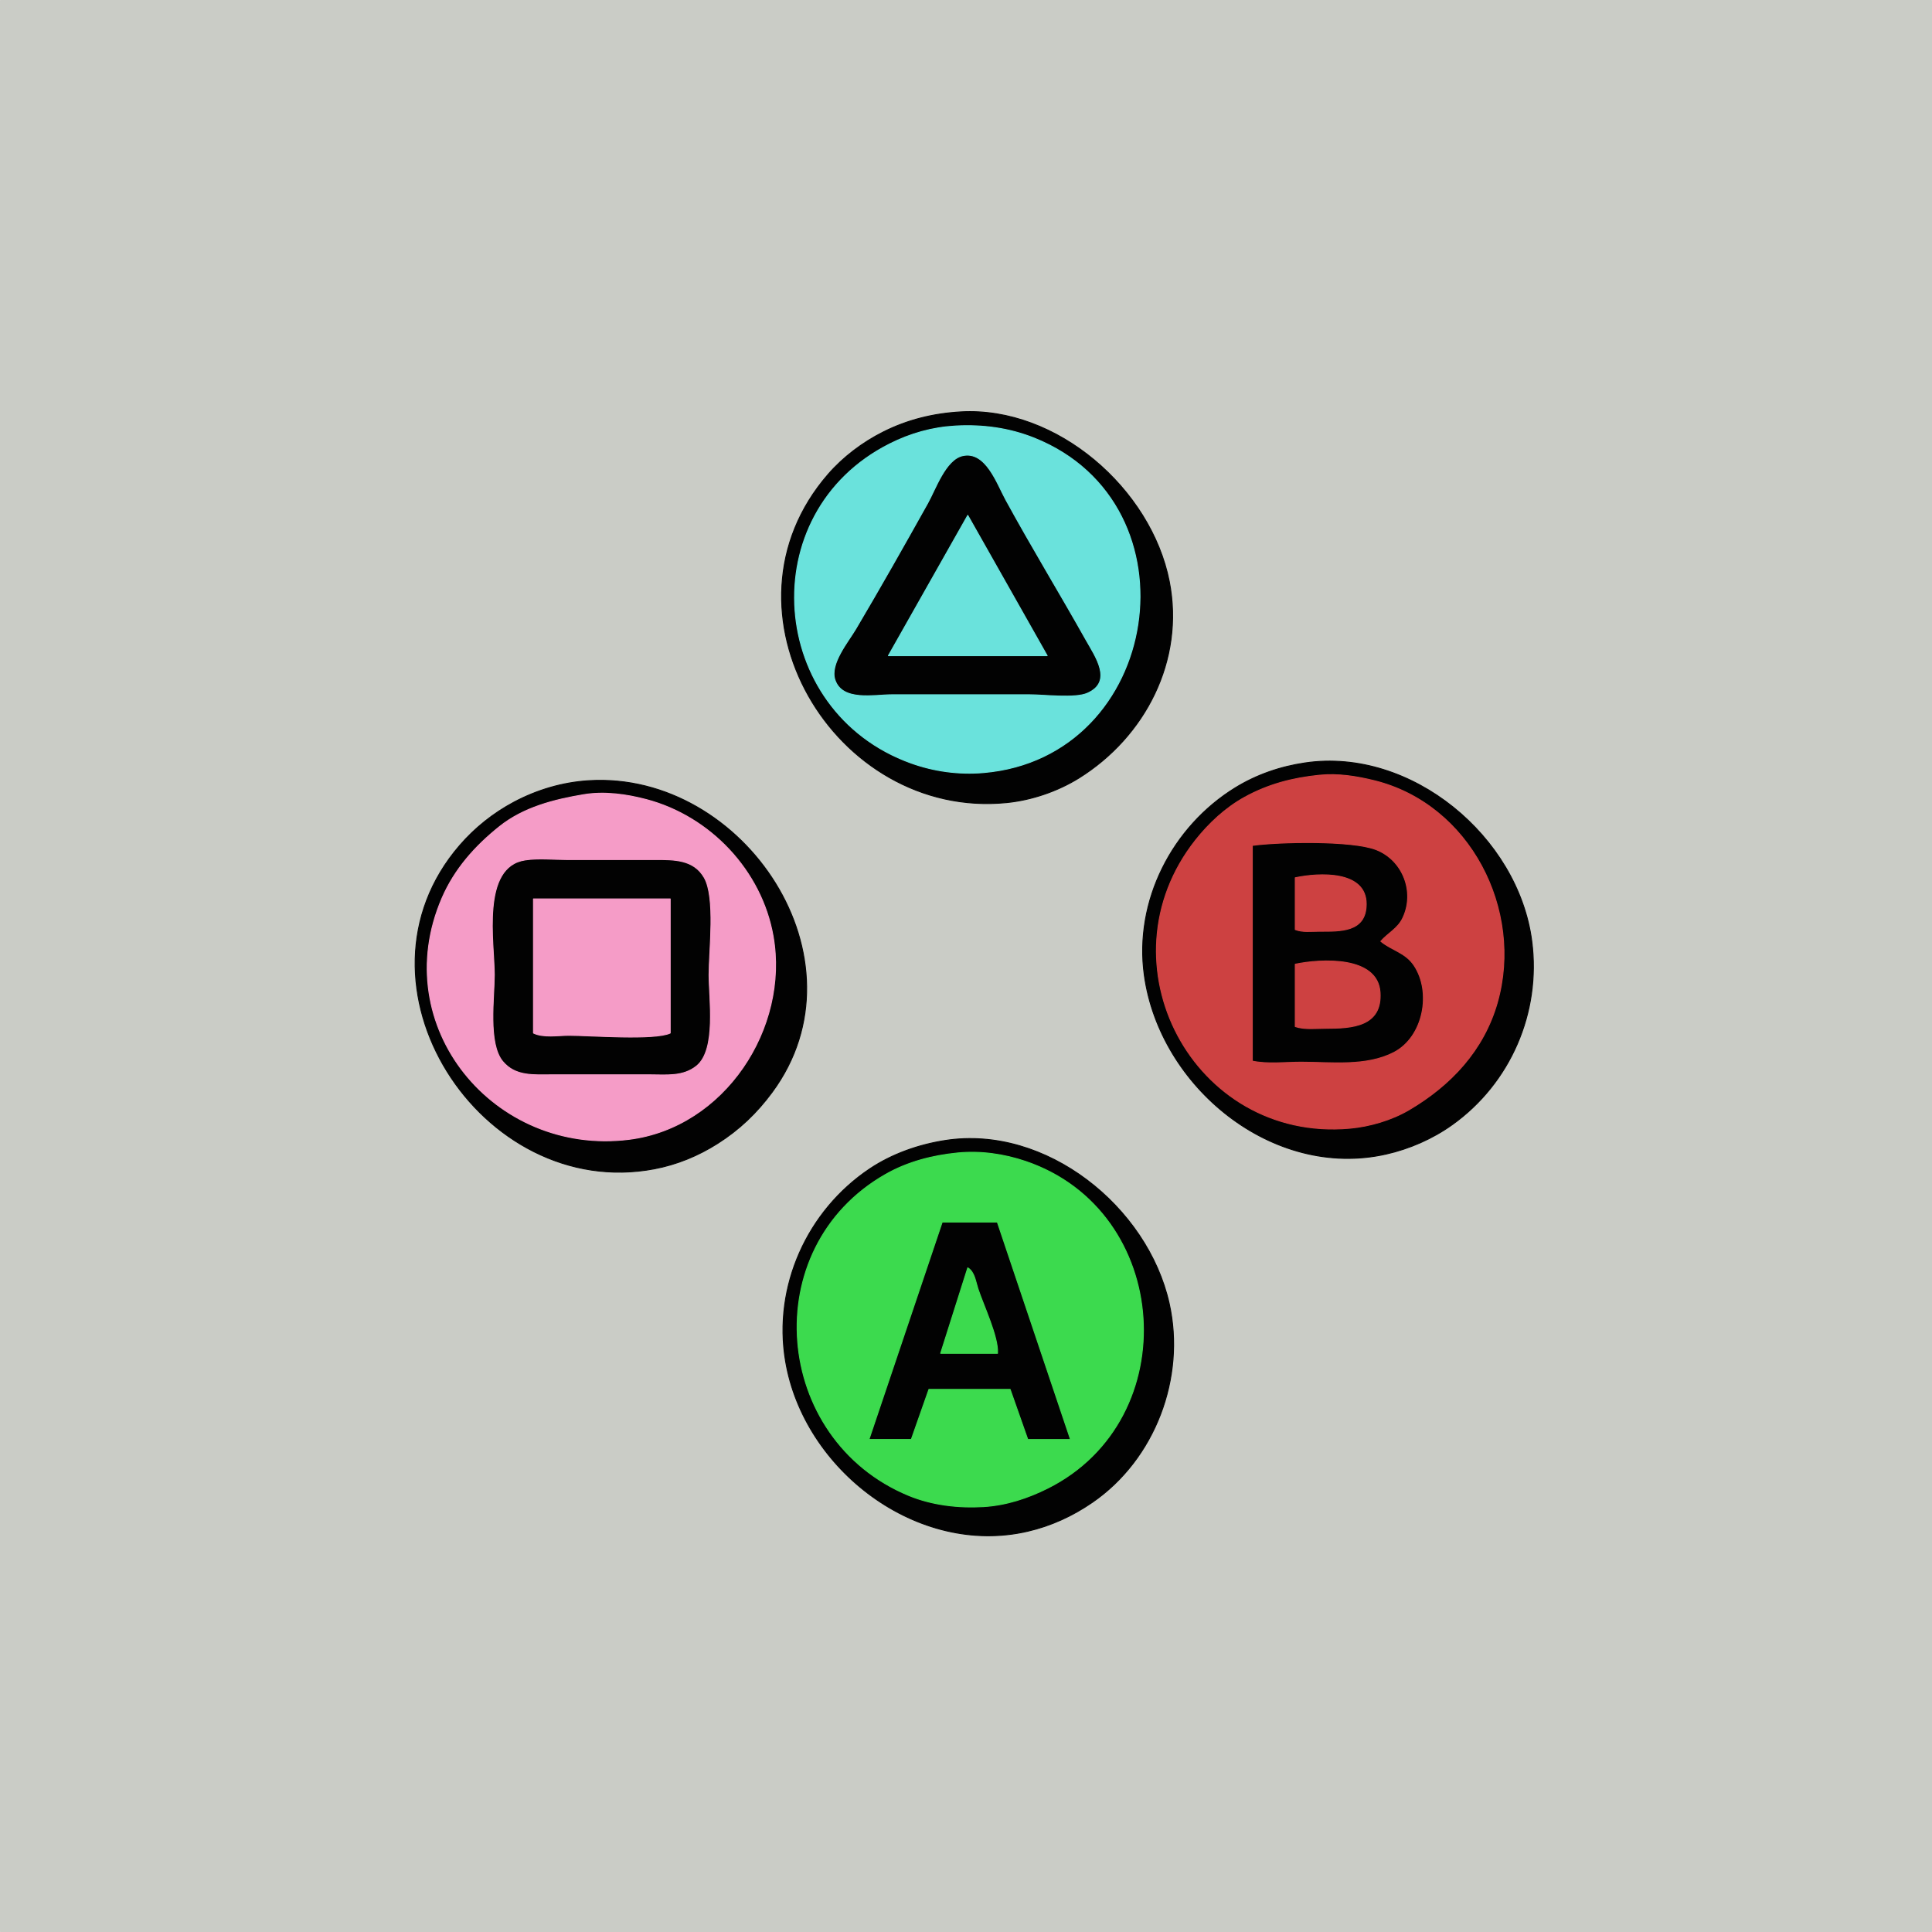
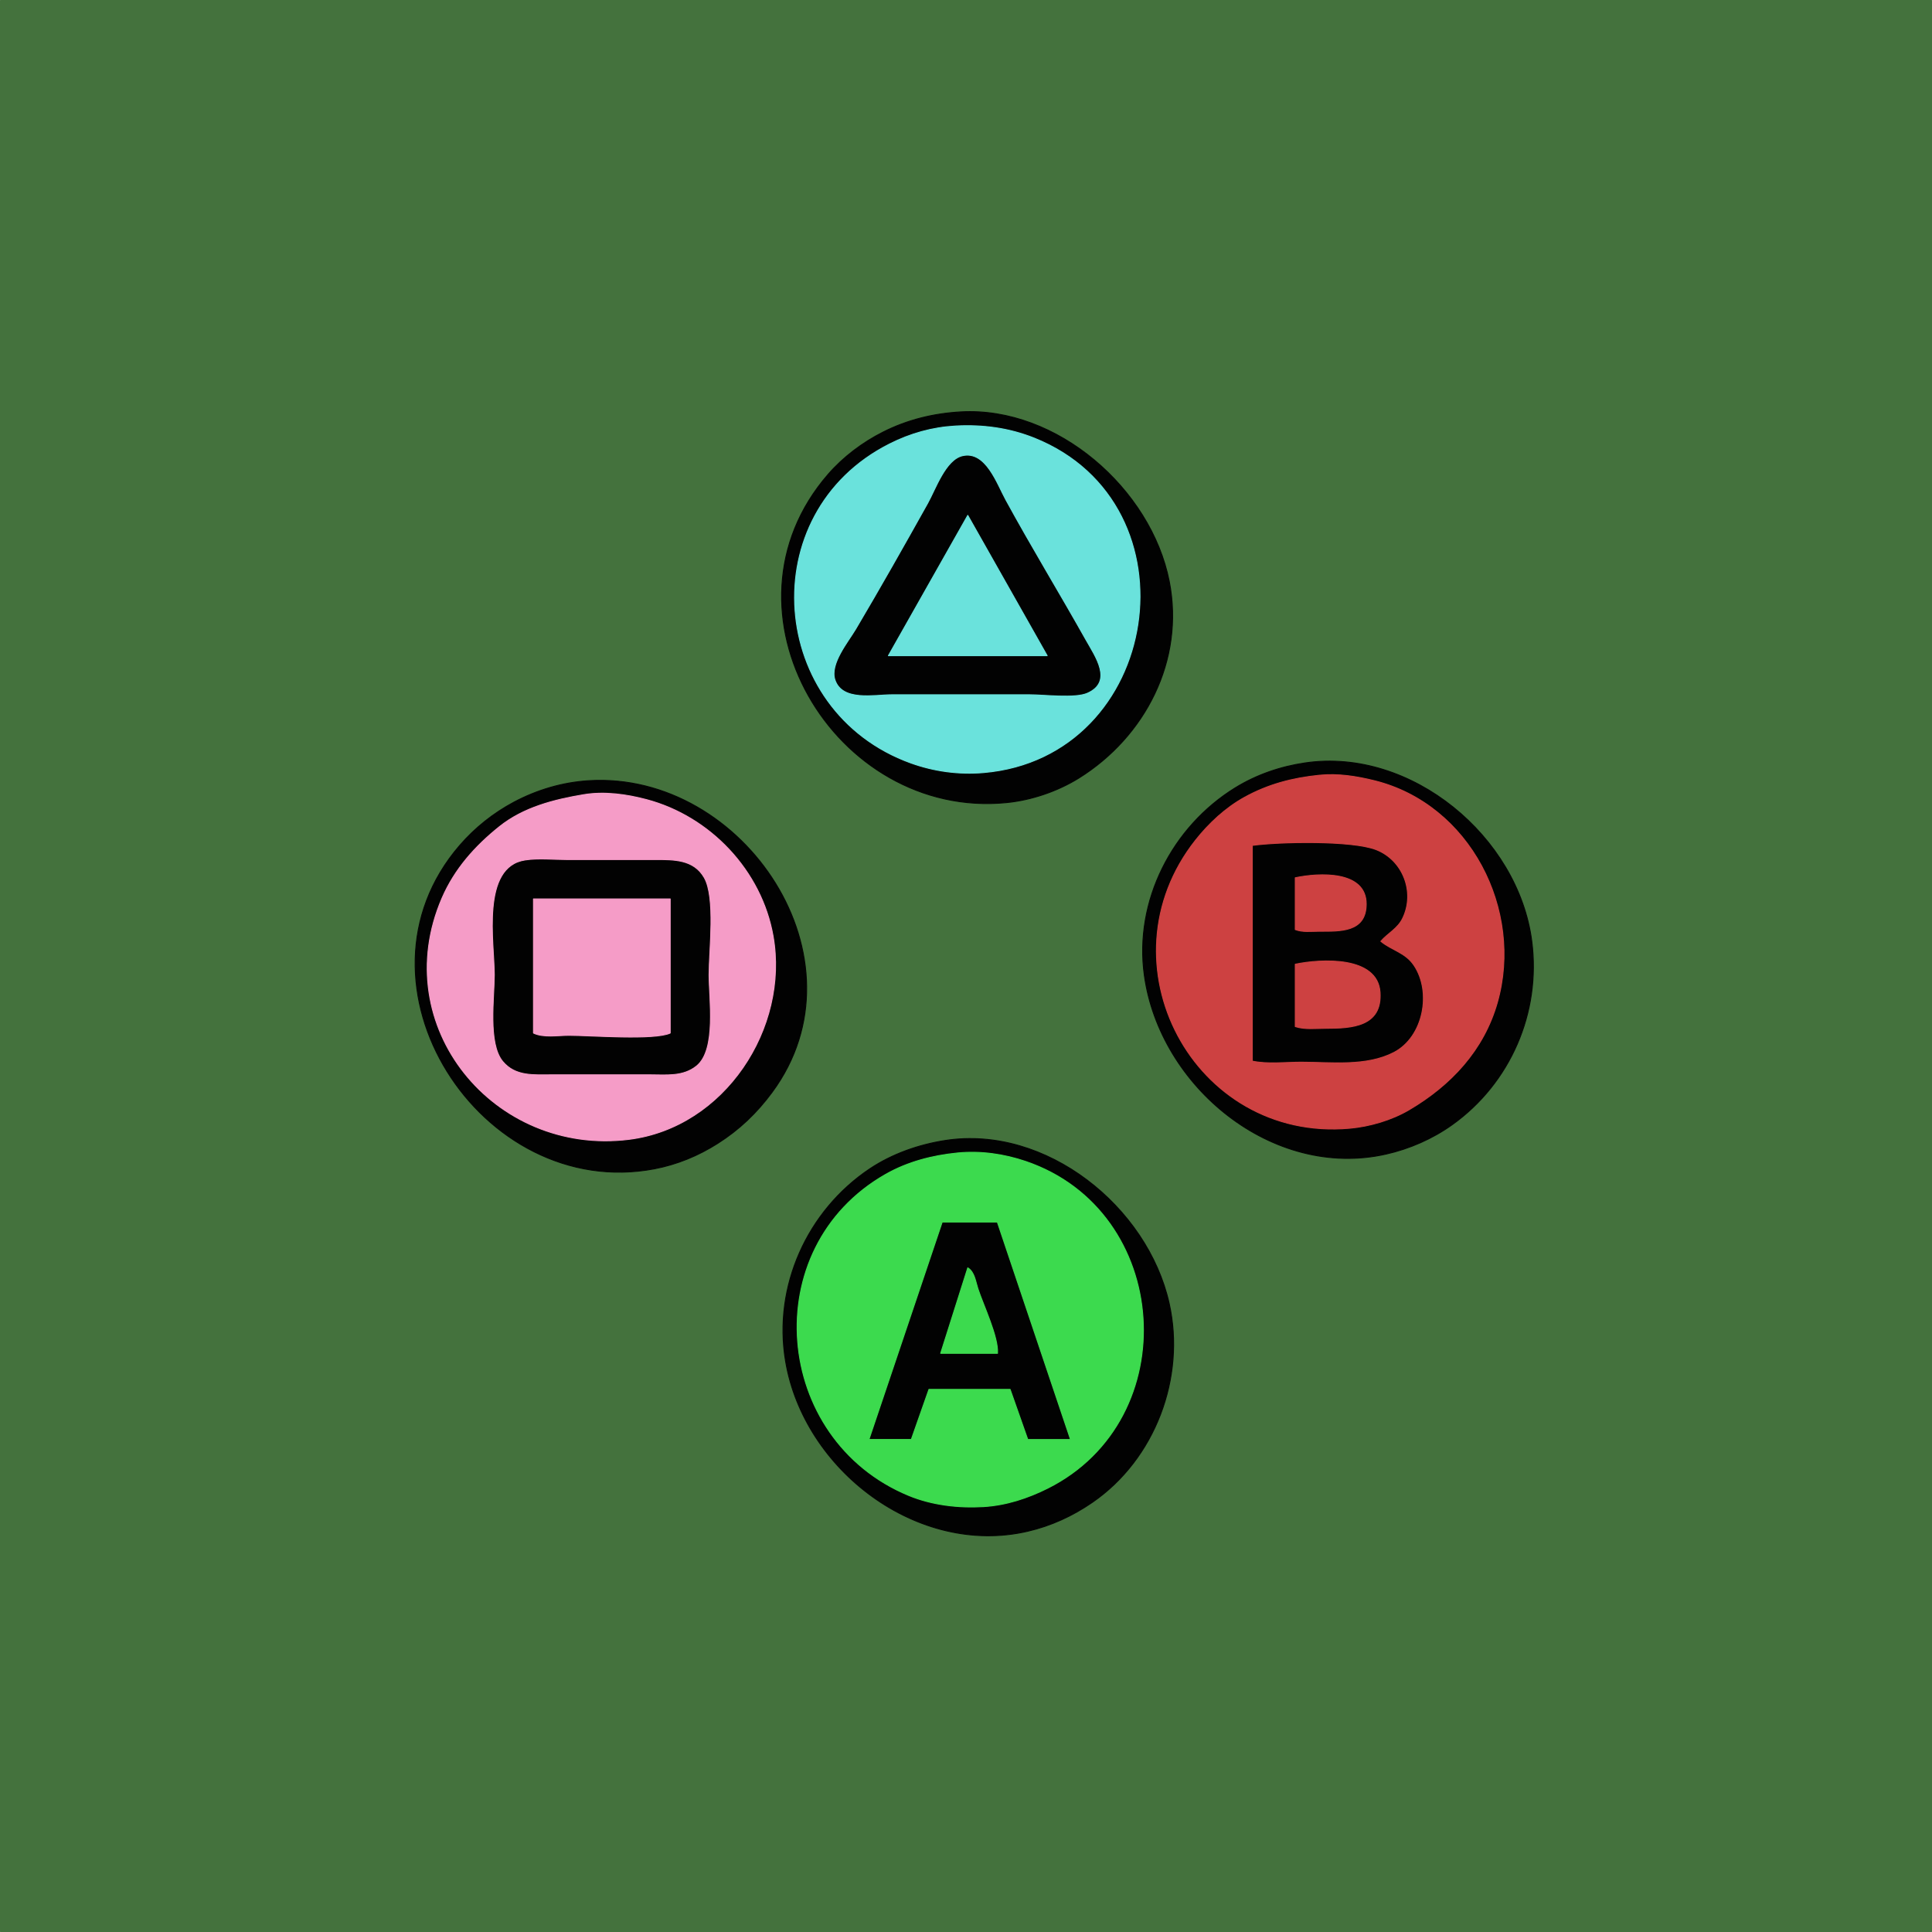
<svg xmlns="http://www.w3.org/2000/svg" viewBox="0 0 512 512" width="512" height="512">
-   <path d="M0.12 0.12C170.71 0.12 341.29 0.12 511.88 0.12C511.88 170.71 511.88 341.29 511.88 511.88C341.29 511.88 170.71 511.88 0.12 511.88C0.12 341.29 0.12 170.71 0.12 0.12ZM254.66 109.15C247.38 109.56 240.48 111.24 233.98 114.53C228.58 117.25 223.44 121.12 219.46 125.71C188.12 161.78 221.16 217.2 266.75 212.7C273.37 212.05 280.28 209.69 285.91 206.19C303.46 195.25 313.97 175.04 309.87 154.09C305.06 129.59 280.1 107.72 254.66 109.15ZM345.86 202.18C339.3 203.14 332.99 205.31 327.34 208.79C310.66 219.08 300.52 238.73 303.26 258.46C307.34 287.94 337.18 312.62 367.28 305.86C373.51 304.46 379.62 301.79 384.82 298.08C400.26 287.06 408.38 268.34 405.94 249.45C402.37 221.76 373.96 198.04 345.86 202.18ZM156.08 206.89C149.07 207.32 142.33 209.32 136.16 212.6C130.75 215.49 125.86 219.38 121.85 224.02C90.06 260.78 127.45 318.5 173.42 309.75C179.4 308.61 185.02 306.3 190.14 303.05C195.91 299.39 200.54 294.98 204.6 289.48C230.61 254.26 197.15 204.4 156.08 206.89ZM250.48 302.24C243.46 303.33 236.43 305.79 230.5 309.75C213.96 320.82 204.84 340.86 208.18 360.71C213.02 389.56 243.21 412.57 272.35 405.8C278.52 404.37 284.23 401.75 289.45 398.16C306.11 386.7 314.24 365.08 309.84 345.4C304.11 319.81 277.2 298.1 250.48 302.24Z" fill="#caccc6" fill-rule="evenodd" stroke="#caccc6" stroke-width="0.25" stroke-linejoin="round" />
+   <path d="M0.12 0.12C170.71 0.12 341.29 0.12 511.88 0.12C511.88 170.71 511.88 341.29 511.88 511.88C341.29 511.88 170.71 511.88 0.12 511.88C0.12 341.29 0.12 170.71 0.12 0.12ZM254.66 109.15C247.38 109.56 240.48 111.24 233.98 114.53C228.58 117.25 223.44 121.12 219.46 125.71C188.12 161.78 221.16 217.2 266.75 212.7C273.37 212.05 280.28 209.69 285.91 206.19C303.46 195.25 313.97 175.04 309.87 154.09C305.06 129.59 280.1 107.72 254.66 109.15ZM345.86 202.18C339.3 203.14 332.99 205.31 327.34 208.79C310.66 219.08 300.52 238.73 303.26 258.46C307.34 287.94 337.18 312.62 367.28 305.86C373.51 304.46 379.62 301.79 384.82 298.08C400.26 287.06 408.38 268.34 405.94 249.45C402.37 221.76 373.96 198.04 345.86 202.18ZM156.08 206.89C149.07 207.32 142.33 209.32 136.16 212.6C130.75 215.49 125.86 219.38 121.85 224.02C90.06 260.78 127.45 318.5 173.42 309.75C179.4 308.61 185.02 306.3 190.14 303.05C195.91 299.39 200.54 294.98 204.6 289.48C230.61 254.26 197.15 204.4 156.08 206.89ZM250.48 302.24C243.46 303.33 236.43 305.79 230.5 309.75C213.96 320.82 204.84 340.86 208.18 360.71C213.02 389.56 243.21 412.57 272.35 405.8C278.52 404.37 284.23 401.75 289.45 398.16C306.11 386.7 314.24 365.08 309.84 345.4C304.11 319.81 277.2 298.1 250.48 302.24Z" fill="#44723d" fill-rule="evenodd" stroke="#44723d" stroke-width="0.25" stroke-linejoin="round" />
  <path d="M254.66 109.15C280.1 107.72 305.06 129.59 309.87 154.09C313.97 175.04 303.46 195.25 285.91 206.19C280.28 209.69 273.37 212.05 266.75 212.7C221.16 217.2 188.12 161.78 219.46 125.71C223.44 121.12 228.58 117.25 233.98 114.53C240.48 111.24 247.38 109.56 254.66 109.15ZM253.24 112.9C247.07 113.24 241.23 114.89 235.75 117.66C199.31 136.03 203.5 188.51 241.37 202.19C247.5 204.4 254.13 205.31 260.68 204.74C307.8 200.67 318.04 133.74 274.12 116.12C267.44 113.44 260.41 112.5 253.24 112.9ZM255.11 120.75C261.28 119.39 264.23 128.2 266.58 132.48C273.42 145 280.87 157.2 287.85 169.64C290.29 173.98 295.05 180.66 288.2 183.71C284.93 185.17 276.66 184.12 272.83 184.12C260.68 184.12 248.52 184.12 236.36 184.12C231.73 184.12 223.18 185.99 221.26 180.16C219.86 175.93 224.71 170.16 226.78 166.67C233.29 155.68 239.59 144.52 245.82 133.38C247.91 129.66 250.56 121.75 255.11 120.75ZM256.47 136.58C249.45 148.98 242.44 161.37 235.43 173.77C249.45 173.77 263.48 173.77 277.51 173.77C270.49 161.37 263.48 148.98 256.47 136.58ZM345.86 202.18C373.96 198.04 402.37 221.76 405.94 249.45C408.38 268.34 400.26 287.06 384.82 298.08C379.62 301.79 373.51 304.46 367.28 305.86C337.18 312.62 307.34 287.94 303.26 258.46C300.52 238.73 310.66 219.08 327.34 208.79C332.99 205.31 339.3 203.14 345.86 202.18ZM349.6 205.45C342.5 206.18 336.11 207.83 329.82 211.3C324.79 214.08 320.39 218.17 316.85 222.65C291.15 255.16 316.31 302.65 357.65 299C362.99 298.53 368.8 296.82 373.39 294.12C384.48 287.6 393.19 278.33 396.8 265.7C403.8 241.16 389.55 213.17 364.23 206.9C359.45 205.72 354.55 204.94 349.6 205.45ZM156.08 206.89C197.15 204.4 230.61 254.26 204.6 289.48C200.54 294.98 195.91 299.39 190.14 303.05C185.02 306.3 179.4 308.61 173.42 309.75C127.45 318.5 90.06 260.78 121.85 224.02C125.86 219.38 130.75 215.49 136.16 212.6C142.33 209.32 149.07 207.32 156.08 206.89ZM154.68 210.6C146.81 211.92 138.74 213.96 132.35 219.08C125.88 224.26 120.47 230.33 117.15 238.01C102.47 272.02 131.08 306.38 166.68 301.94C191.98 298.79 209.2 272.44 204.87 248.05C201.81 230.75 188.22 216.39 171.34 211.91C166.02 210.5 160.15 209.68 154.68 210.6ZM331.87 224.04C338.98 223.06 358.31 222.66 364.7 225.16C371.8 227.92 375.09 236.43 371.73 243.36C370.39 246.13 367.84 247.27 365.94 249.45C368.84 251.86 372.41 252.37 374.72 255.8C379.51 262.93 377.24 274.85 369.41 278.91C362.06 282.72 352.84 281.49 344.84 281.49C340.65 281.49 335.97 282.07 331.87 281.21C331.87 262.15 331.87 243.09 331.87 224.04ZM139.2 227.89C142.78 227.36 146.71 227.79 150.33 227.79C158.12 227.79 165.91 227.79 173.71 227.79C178.59 227.79 183.84 227.71 186.63 232.55C189.68 237.84 187.91 251.89 187.91 258.34C187.91 264.67 189.95 278.24 184.58 282.53C181.01 285.39 176.6 284.84 172.3 284.84C163.58 284.84 154.85 284.84 146.12 284.84C141.39 284.84 136.55 285.31 133.22 281.3C129.25 276.52 130.99 264.45 130.99 258.34C130.99 249.83 127.34 229.63 139.2 227.89ZM343.26 246.34C345.22 247.1 347.42 246.79 349.52 246.79C355.16 246.79 362.01 247.09 362.06 239.63C362.11 230.66 349.58 231.27 343.26 232.62C343.26 237.19 343.26 241.77 343.26 246.34ZM177.61 238.22C165.53 238.22 153.45 238.22 141.38 238.22C141.38 250.07 141.38 261.92 141.38 273.77C144.02 275.05 147.87 274.37 150.79 274.37C156.39 274.37 173.42 275.72 177.61 273.77C177.61 261.92 177.61 250.07 177.61 238.22ZM343.26 272.05C345.81 272.89 348.72 272.51 351.39 272.51C358.25 272.51 366.3 272.05 365.73 263.01C365.11 253.27 350.09 254.1 343.26 255.53C343.26 261.04 343.26 266.55 343.26 272.05ZM250.48 302.24C277.2 298.1 304.11 319.81 309.84 345.4C314.24 365.08 306.11 386.7 289.45 398.16C284.23 401.75 278.52 404.37 272.35 405.8C243.21 412.57 213.02 389.56 208.18 360.71C204.84 340.86 213.96 320.82 230.5 309.75C236.43 305.79 243.46 303.33 250.48 302.24ZM253.76 305.55C247.13 306.21 240.59 307.88 234.75 311.2C200.36 330.75 204.85 381.41 240.8 396.3C246.99 398.86 254 399.67 260.68 399.27C266.66 398.9 272.37 397.03 277.68 394.37C314.14 376.06 310.44 320.91 271.8 307.79C266.04 305.84 259.84 304.95 253.76 305.55ZM264.31 323.86C270.77 343.07 277.24 362.28 283.7 381.49C279.92 381.49 276.14 381.49 272.37 381.49C270.81 377.06 269.25 372.63 267.69 368.2C260.52 368.2 253.35 368.2 246.18 368.2C244.62 372.62 243.06 377.04 241.51 381.47C237.76 381.47 234.02 381.47 230.28 381.47C236.75 362.27 243.22 343.06 249.69 323.86C254.57 323.86 259.44 323.86 264.31 323.86ZM256.47 335.99C254.08 343.54 251.68 351.09 249.29 358.64C254.31 358.64 259.33 358.64 264.35 358.64C264.63 354.31 260.59 345.91 259.15 341.51C258.51 339.56 258.26 337.09 256.47 335.99Z" fill="#020202" fill-rule="evenodd" stroke="#020202" stroke-width="0.25" stroke-linejoin="round" />
  <path d="M253.76 305.55C259.84 304.95 266.04 305.84 271.8 307.79C310.44 320.91 314.14 376.06 277.68 394.37C272.37 397.03 266.66 398.9 260.68 399.27C254 399.67 246.99 398.86 240.8 396.3C204.85 381.41 200.36 330.75 234.75 311.2C240.59 307.88 247.13 306.21 253.76 305.55ZM264.31 323.86C259.44 323.86 254.57 323.86 249.69 323.86C243.22 343.06 236.75 362.27 230.28 381.47C234.02 381.47 237.76 381.47 241.51 381.47C243.06 377.04 244.62 372.62 246.18 368.2C253.35 368.2 260.52 368.2 267.69 368.2C269.25 372.63 270.81 377.06 272.37 381.49C276.14 381.49 279.92 381.49 283.7 381.49C277.24 362.28 270.77 343.07 264.31 323.86ZM256.47 335.99C258.26 337.09 258.51 339.56 259.15 341.51C260.59 345.91 264.63 354.31 264.35 358.64C259.33 358.64 254.31 358.64 249.29 358.64C251.68 351.09 254.08 343.54 256.47 335.99Z" fill="#3cda4e" fill-rule="evenodd" stroke="#3cda4e" stroke-width="0.25" stroke-linejoin="round" />
  <path d="M349.6 205.45C354.55 204.94 359.45 205.72 364.23 206.9C389.55 213.17 403.8 241.16 396.8 265.7C393.19 278.33 384.48 287.6 373.39 294.12C368.8 296.82 362.99 298.53 357.65 299C316.31 302.65 291.15 255.16 316.85 222.65C320.39 218.17 324.79 214.08 329.82 211.3C336.11 207.83 342.5 206.18 349.6 205.45ZM331.87 224.04C331.87 243.09 331.87 262.15 331.87 281.21C335.97 282.07 340.65 281.49 344.84 281.49C352.84 281.49 362.06 282.72 369.41 278.91C377.24 274.85 379.51 262.93 374.72 255.8C372.41 252.37 368.84 251.86 365.94 249.45C367.84 247.27 370.39 246.13 371.73 243.36C375.09 236.43 371.8 227.92 364.7 225.16C358.31 222.66 338.98 223.06 331.87 224.04ZM343.26 246.34C343.26 241.77 343.26 237.19 343.26 232.62C349.58 231.27 362.11 230.66 362.06 239.63C362.01 247.09 355.16 246.79 349.52 246.79C347.42 246.79 345.22 247.1 343.26 246.34ZM343.26 272.05C343.26 266.55 343.26 261.04 343.26 255.53C350.09 254.1 365.11 253.27 365.73 263.01C366.3 272.05 358.25 272.51 351.39 272.51C348.72 272.51 345.81 272.89 343.26 272.05Z" fill="#cd4141" fill-rule="evenodd" stroke="#cd4141" stroke-width="0.25" stroke-linejoin="round" />
  <path d="M154.68 210.6C160.15 209.68 166.02 210.5 171.34 211.91C188.22 216.39 201.81 230.75 204.87 248.05C209.2 272.44 191.98 298.79 166.68 301.94C131.08 306.38 102.47 272.02 117.15 238.01C120.47 230.33 125.88 224.26 132.35 219.08C138.74 213.96 146.81 211.92 154.68 210.6ZM139.2 227.89C127.34 229.63 130.99 249.83 130.99 258.34C130.99 264.45 129.25 276.52 133.22 281.3C136.55 285.31 141.39 284.84 146.12 284.84C154.85 284.84 163.58 284.84 172.3 284.84C176.6 284.84 181.01 285.39 184.58 282.53C189.95 278.24 187.91 264.67 187.91 258.34C187.91 251.89 189.68 237.84 186.63 232.55C183.84 227.71 178.59 227.79 173.71 227.79C165.91 227.79 158.12 227.79 150.33 227.79C146.71 227.79 142.78 227.36 139.2 227.89ZM177.61 238.22C177.61 250.07 177.61 261.92 177.61 273.77C173.42 275.72 156.39 274.37 150.79 274.37C147.87 274.37 144.02 275.05 141.38 273.77C141.38 261.92 141.38 250.07 141.38 238.22C153.45 238.22 165.53 238.22 177.61 238.22Z" fill="#f59cc7" fill-rule="evenodd" stroke="#f59cc7" stroke-width="0.25" stroke-linejoin="round" />
  <path d="M253.24 112.9C260.41 112.5 267.44 113.44 274.12 116.12C318.04 133.74 307.8 200.67 260.68 204.74C254.13 205.31 247.5 204.4 241.37 202.19C203.5 188.51 199.31 136.03 235.75 117.66C241.23 114.89 247.07 113.24 253.24 112.9ZM255.11 120.75C250.56 121.75 247.91 129.66 245.82 133.38C239.59 144.52 233.29 155.68 226.78 166.67C224.71 170.16 219.86 175.93 221.26 180.16C223.18 185.99 231.73 184.12 236.36 184.12C248.52 184.12 260.68 184.12 272.83 184.12C276.66 184.12 284.93 185.17 288.2 183.71C295.05 180.66 290.29 173.98 287.85 169.64C280.87 157.2 273.42 145 266.58 132.48C264.23 128.2 261.28 119.39 255.11 120.75ZM256.47 136.58C263.48 148.98 270.49 161.37 277.51 173.77C263.48 173.77 249.45 173.77 235.43 173.77C242.44 161.37 249.45 148.98 256.47 136.58Z" fill="#6ae2dc" fill-rule="evenodd" stroke="#6ae2dc" stroke-width="0.25" stroke-linejoin="round" />
</svg>
